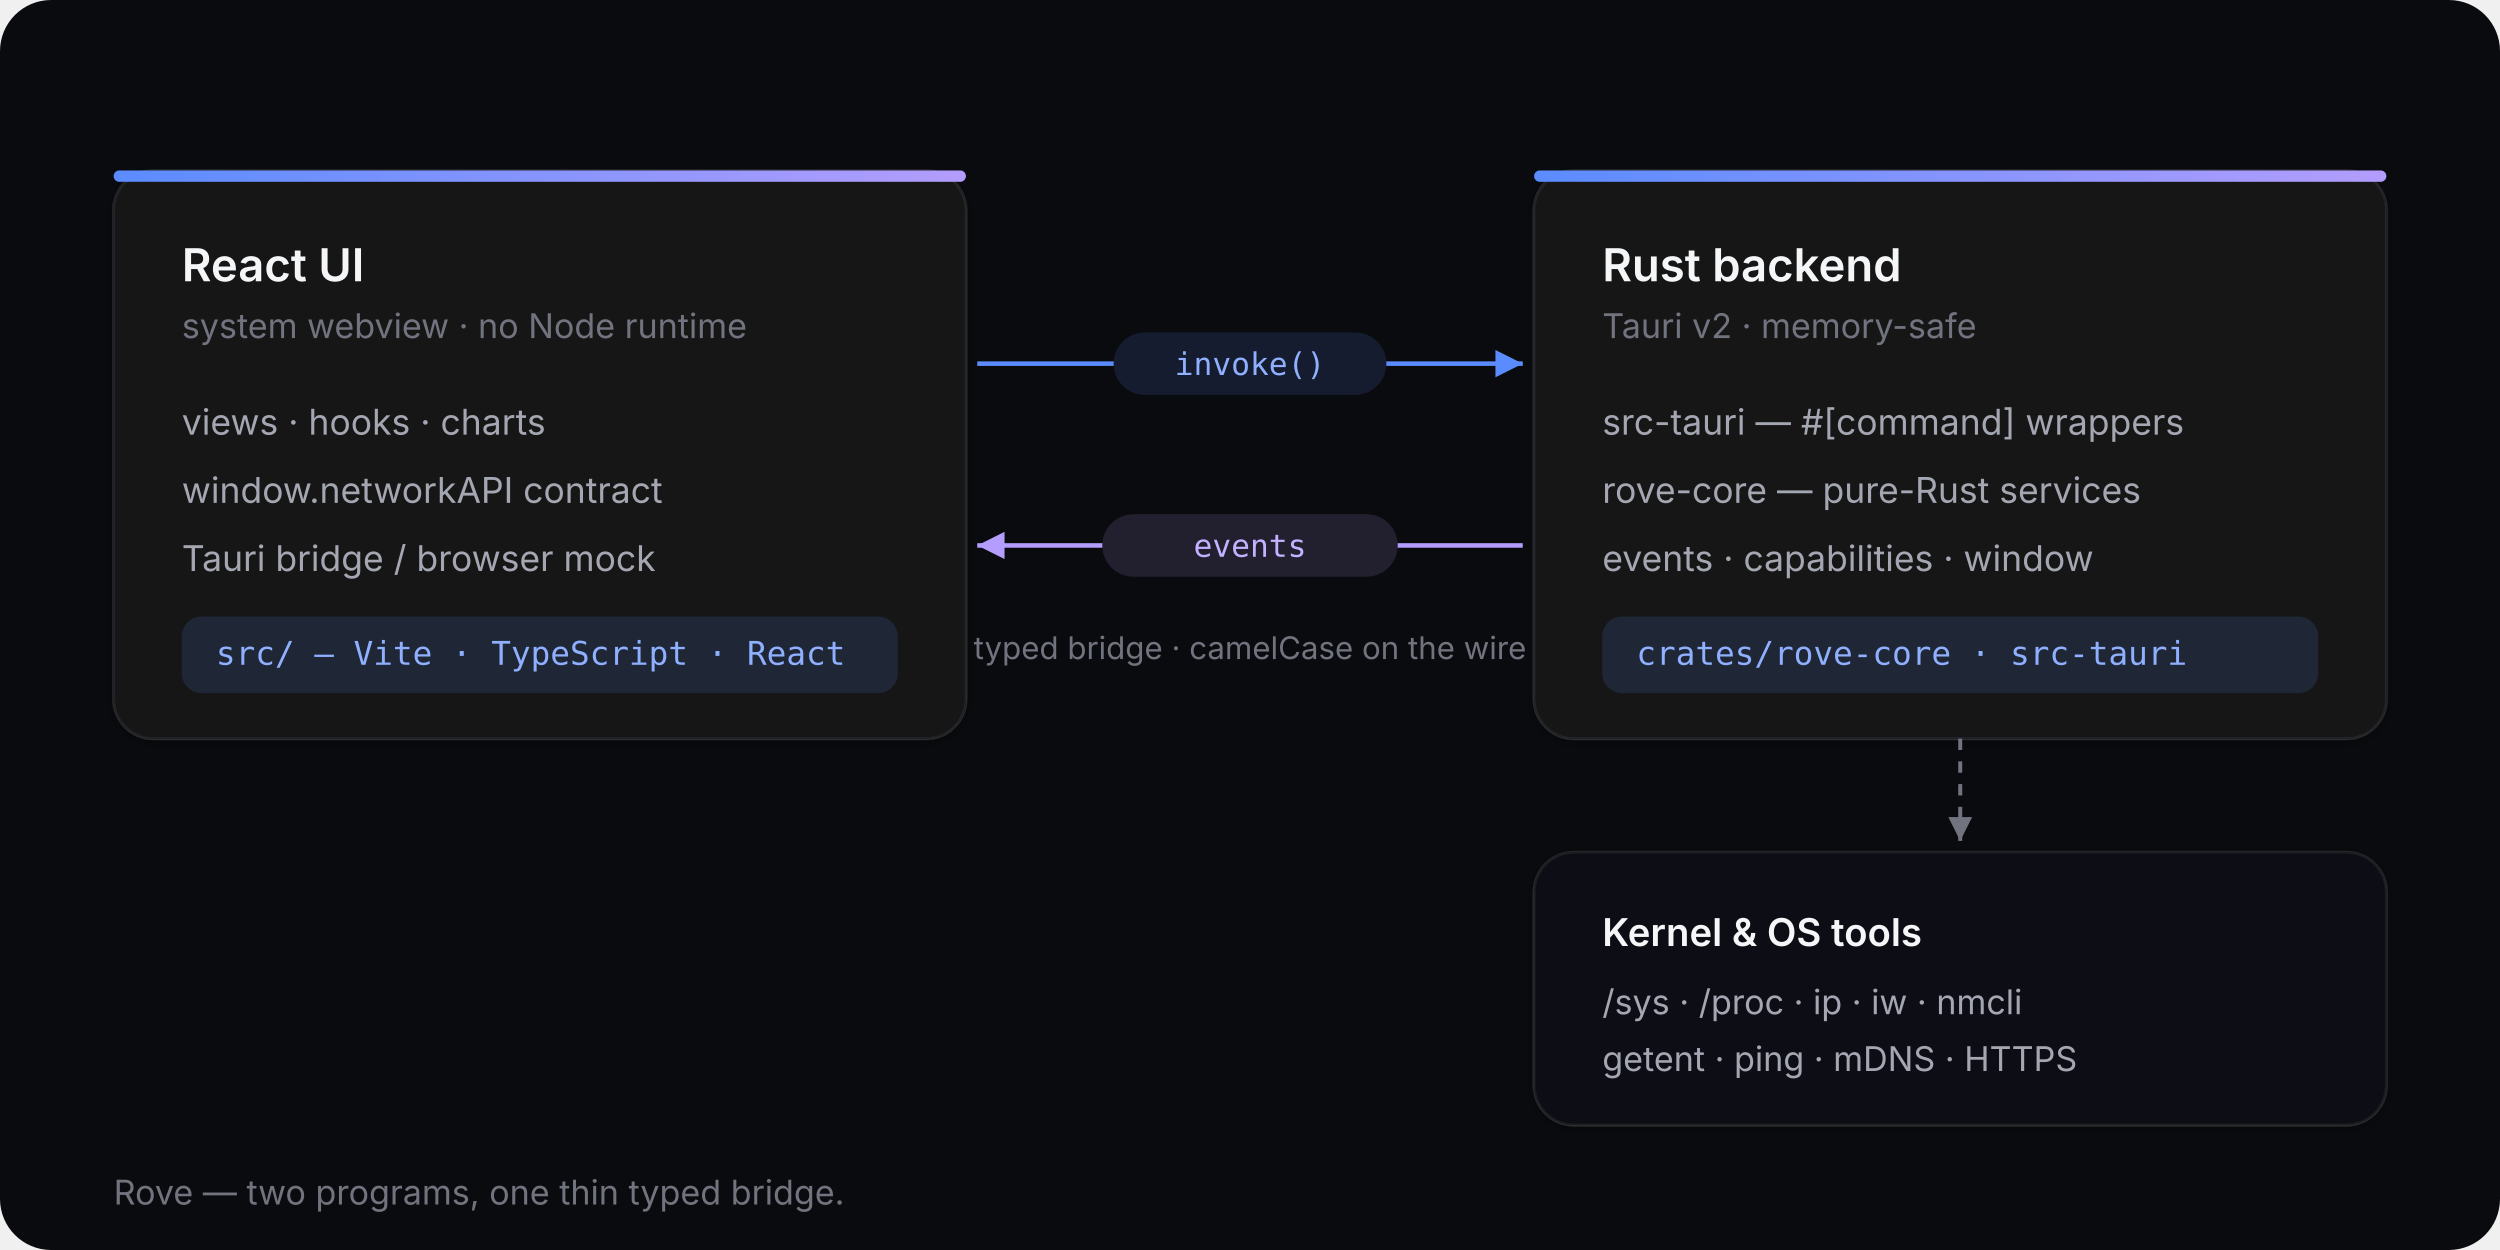
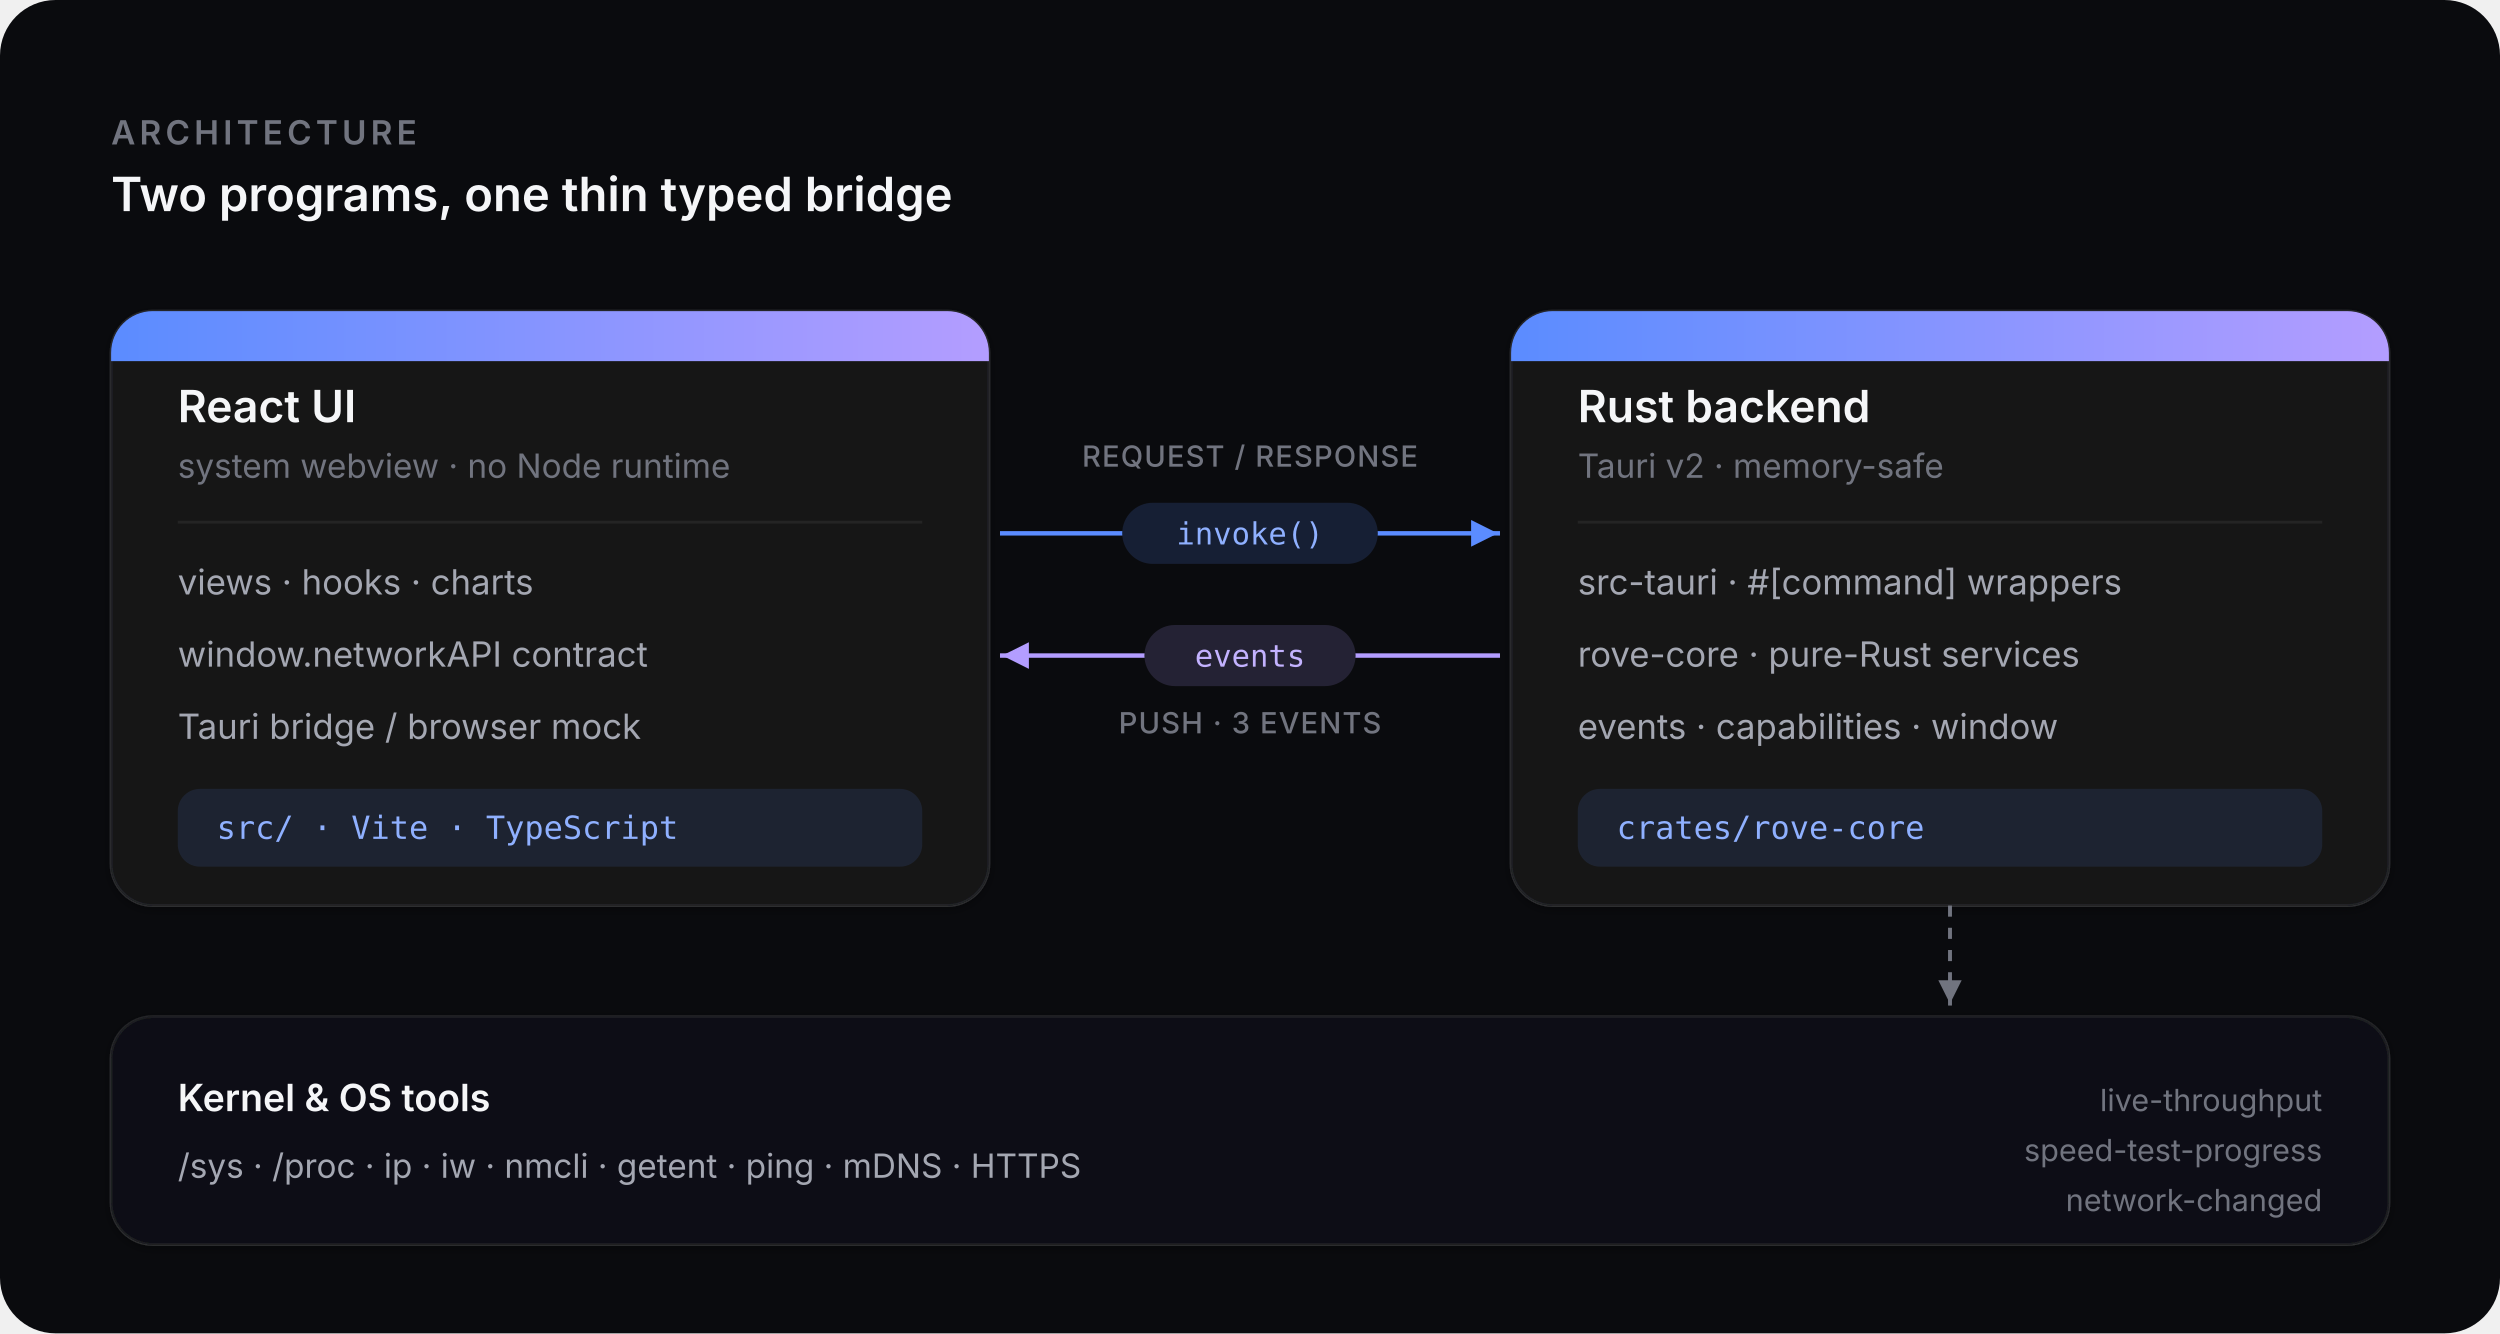
- <svg xmlns="http://www.w3.org/2000/svg" width="880" height="440" viewBox="0 0 880 440" fill="none" font-family="'Inter', system-ui, -apple-system, 'Segoe UI', sans-serif">
+ <svg xmlns="http://www.w3.org/2000/svg" width="900" height="480" viewBox="0 0 900 480" fill="none" font-family="'Inter', system-ui, -apple-system, 'Segoe UI', sans-serif">
  <defs>
-     <filter id="card" x="-8%" y="-8%" width="116%" height="130%">
-       <feDropShadow dx="0" dy="4" stdDeviation="12" flood-color="#000000" flood-opacity="0.45" />
-       <feDropShadow dx="0" dy="1" stdDeviation="2" flood-color="#000000" flood-opacity="0.35" />
+     <filter id="card" x="-10%" y="-10%" width="120%" height="135%">
+       <feDropShadow dx="0" dy="6" stdDeviation="16" flood-color="#000000" flood-opacity="0.5" />
+       <feDropShadow dx="0" dy="1" stdDeviation="2" flood-color="#000000" flood-opacity="0.4" />
    </filter>
-     <linearGradient id="accentFade" x1="0" y1="0" x2="1" y2="0">
+     <linearGradient id="accentBar" x1="0" y1="0" x2="1" y2="0">
      <stop offset="0" stop-color="#5b8cff" />
      <stop offset="1" stop-color="#b39dff" />
    </linearGradient>
-     <marker id="arrow" markerWidth="9" markerHeight="9" refX="6" refY="3" orient="auto">
+     <marker id="fwd" markerWidth="10" markerHeight="10" refX="6.5" refY="3" orient="auto">
      <path d="M0 0 L6 3 L0 6 Z" fill="#5b8cff" />
    </marker>
-     <marker id="arrowBack" markerWidth="9" markerHeight="9" refX="6" refY="3" orient="auto">
+     <marker id="back" markerWidth="10" markerHeight="10" refX="6.5" refY="3" orient="auto">
      <path d="M0 0 L6 3 L0 6 Z" fill="#b39dff" />
    </marker>
-     <marker id="arrowMuted" markerWidth="9" markerHeight="9" refX="6" refY="3" orient="auto">
+     <marker id="mut" markerWidth="10" markerHeight="10" refX="6.5" refY="3" orient="auto">
      <path d="M0 0 L6 3 L0 6 Z" fill="#71747f" />
    </marker>
  </defs>
-   <rect width="880" height="440" rx="18" fill="#0a0b0e" />
+   <rect width="900" height="480" rx="20" fill="#0a0b0e" />
+   <text x="40" y="52" font-size="12" font-weight="600" letter-spacing="1.5" fill="#71747f">ARCHITECTURE</text>
+   <text x="40" y="76" font-size="17" font-weight="600" fill="#f5f6f8">Two programs, one thin typed bridge</text>
  <g filter="url(#card)">
-     <rect x="40" y="60" width="300" height="200" rx="14" fill="#141519" stroke="#ffffff" stroke-opacity="0.07" />
+     <rect x="40" y="112" width="316" height="214" rx="15" fill="#141519" stroke="#ffffff" stroke-opacity="0.07" />
  </g>
-   <rect x="40" y="60" width="300" height="4" rx="2" fill="url(#accentFade)" />
-   <text x="64" y="99" font-size="16" font-weight="600" fill="#f5f6f8">React UI</text>
-   <text x="64" y="119" font-size="12" fill="#71747f">system webview · no Node runtime</text>
+   <path d="M55 112 H341 a15 15 0 0 1 15 15 v3 H40 v-3 a15 15 0 0 1 15 -15 Z" fill="url(#accentBar)" />
+   <text x="64" y="152" font-size="16" font-weight="600" fill="#f5f6f8">React UI</text>
+   <text x="64" y="172" font-size="12" fill="#71747f">system webview · no Node runtime</text>
+   <line x1="64" y1="188" x2="332" y2="188" stroke="#ffffff" stroke-opacity="0.06" />
  <g font-size="12.5" fill="#a4a7b2">
-     <text x="64" y="153">views · hooks · charts</text>
-     <text x="64" y="177">window.networkAPI contract</text>
-     <text x="64" y="201">Tauri bridge / browser mock</text>
+     <text x="64" y="214">views · hooks · charts</text>
+     <text x="64" y="240">window.networkAPI contract</text>
+     <text x="64" y="266">Tauri bridge / browser mock</text>
  </g>
-   <rect x="64" y="217" width="252" height="27" rx="7" fill="#5b8cff" fill-opacity="0.14" />
-   <text x="76" y="234" font-size="11.5" fill="#8fb0ff" font-family="ui-monospace, SFMono-Regular, Menlo, monospace">src/ — Vite · TypeScript · React</text>
+   <rect x="64" y="284" width="268" height="28" rx="8" fill="#5b8cff" fill-opacity="0.12" />
+   <text x="78" y="302" font-size="11.5" fill="#8fb0ff" font-family="ui-monospace, SFMono-Regular, Menlo, monospace">src/ · Vite · TypeScript</text>
  <g filter="url(#card)">
-     <rect x="540" y="60" width="300" height="200" rx="14" fill="#141519" stroke="#ffffff" stroke-opacity="0.07" />
+     <rect x="544" y="112" width="316" height="214" rx="15" fill="#141519" stroke="#ffffff" stroke-opacity="0.07" />
  </g>
-   <rect x="540" y="60" width="300" height="4" rx="2" fill="url(#accentFade)" />
-   <text x="564" y="99" font-size="16" font-weight="600" fill="#f5f6f8">Rust backend</text>
-   <text x="564" y="119" font-size="12" fill="#71747f">Tauri v2 · memory-safe</text>
+   <path d="M559 112 H845 a15 15 0 0 1 15 15 v3 H544 v-3 a15 15 0 0 1 15 -15 Z" fill="url(#accentBar)" />
+   <text x="568" y="152" font-size="16" font-weight="600" fill="#f5f6f8">Rust backend</text>
+   <text x="568" y="172" font-size="12" fill="#71747f">Tauri v2 · memory-safe</text>
+   <line x1="568" y1="188" x2="836" y2="188" stroke="#ffffff" stroke-opacity="0.06" />
  <g font-size="12.5" fill="#a4a7b2">
-     <text x="564" y="153">src-tauri — #[command] wrappers</text>
-     <text x="564" y="177">rove-core — pure-Rust services</text>
-     <text x="564" y="201">events · capabilities · window</text>
+     <text x="568" y="214">src-tauri · #[command] wrappers</text>
+     <text x="568" y="240">rove-core · pure-Rust services</text>
+     <text x="568" y="266">events · capabilities · window</text>
  </g>
-   <rect x="564" y="217" width="252" height="27" rx="7" fill="#5b8cff" fill-opacity="0.14" />
-   <text x="576" y="234" font-size="11.5" fill="#8fb0ff" font-family="ui-monospace, SFMono-Regular, Menlo, monospace">crates/rove-core · src-tauri</text>
-   <line x1="344" y1="128" x2="536" y2="128" stroke="#5b8cff" stroke-width="1.6" marker-end="url(#arrow)" />
-   <rect x="392" y="117" width="96" height="22" rx="11" fill="#0a0b0e" />
-   <rect x="392" y="117" width="96" height="22" rx="11" fill="#5b8cff" fill-opacity="0.14" />
-   <text x="440" y="132" font-size="11" fill="#8fb0ff" text-anchor="middle" font-family="ui-monospace, SFMono-Regular, Menlo, monospace">invoke()</text>
-   <line x1="536" y1="192" x2="344" y2="192" stroke="#b39dff" stroke-width="1.6" marker-end="url(#arrowBack)" />
-   <rect x="388" y="181" width="104" height="22" rx="11" fill="#0a0b0e" />
-   <rect x="388" y="181" width="104" height="22" rx="11" fill="#b39dff" fill-opacity="0.14" />
-   <text x="440" y="196" font-size="11" fill="#c3b2ff" text-anchor="middle" font-family="ui-monospace, SFMono-Regular, Menlo, monospace">events</text>
-   <text x="440" y="232" font-size="11" fill="#71747f" text-anchor="middle">typed bridge · camelCase on the wire</text>
+   <rect x="568" y="284" width="268" height="28" rx="8" fill="#5b8cff" fill-opacity="0.12" />
+   <text x="582" y="302" font-size="11.5" fill="#8fb0ff" font-family="ui-monospace, SFMono-Regular, Menlo, monospace">crates/rove-core</text>
+   <text x="450" y="168" font-size="10.5" font-weight="500" letter-spacing="0.4" fill="#71747f" text-anchor="middle">REQUEST / RESPONSE</text>
+   <line x1="360" y1="192" x2="540" y2="192" stroke="#5b8cff" stroke-width="1.6" marker-end="url(#fwd)" />
+   <rect x="404" y="181" width="92" height="22" rx="11" fill="#0a0b0e" />
+   <rect x="404" y="181" width="92" height="22" rx="11" fill="#5b8cff" fill-opacity="0.16" />
+   <text x="450" y="196" font-size="11" fill="#8fb0ff" text-anchor="middle" font-family="ui-monospace, SFMono-Regular, Menlo, monospace">invoke()</text>
+   <line x1="540" y1="236" x2="360" y2="236" stroke="#b39dff" stroke-width="1.6" marker-end="url(#back)" />
+   <rect x="412" y="225" width="76" height="22" rx="11" fill="#0a0b0e" />
+   <rect x="412" y="225" width="76" height="22" rx="11" fill="#b39dff" fill-opacity="0.16" />
+   <text x="450" y="240" font-size="11" fill="#c3b2ff" text-anchor="middle" font-family="ui-monospace, SFMono-Regular, Menlo, monospace">events</text>
+   <text x="450" y="264" font-size="10.5" font-weight="500" letter-spacing="0.4" fill="#71747f" text-anchor="middle">PUSH · 3 EVENTS</text>
  <g filter="url(#card)">
-     <rect x="540" y="300" width="300" height="96" rx="14" fill="#0e0f13" stroke="#ffffff" stroke-opacity="0.07" />
+     <rect x="40" y="366" width="820" height="82" rx="15" fill="#0e0f13" stroke="#ffffff" stroke-opacity="0.07" />
  </g>
-   <text x="564" y="333" font-size="13.5" font-weight="600" fill="#f5f6f8">Kernel &amp; OS tools</text>
-   <text x="564" y="357" font-size="12" fill="#a4a7b2">/sys · /proc · ip · iw · nmcli</text>
-   <text x="564" y="377" font-size="12" fill="#a4a7b2">getent · ping · mDNS · HTTPS</text>
-   <line x1="690" y1="260" x2="690" y2="296" stroke="#71747f" stroke-width="1.4" stroke-dasharray="4 4" marker-end="url(#arrowMuted)" />
-   <text x="40" y="424" font-size="12" fill="#71747f">Rove — two programs, one thin typed bridge.</text>
+   <text x="64" y="400" font-size="13.5" font-weight="600" fill="#f5f6f8">Kernel &amp; OS tools</text>
+   <text x="64" y="424" font-size="12" fill="#a4a7b2">/sys · /proc · ip · iw · nmcli · getent · ping · mDNS · HTTPS</text>
+   <text x="836" y="400" font-size="11" fill="#71747f" text-anchor="end">live-throughput</text>
+   <text x="836" y="418" font-size="11" fill="#71747f" text-anchor="end">speed-test-progress</text>
+   <text x="836" y="436" font-size="11" fill="#71747f" text-anchor="end">network-changed</text>
+   <line x1="702" y1="326" x2="702" y2="362" stroke="#71747f" stroke-width="1.4" stroke-dasharray="4 4" marker-end="url(#mut)" />
</svg>
